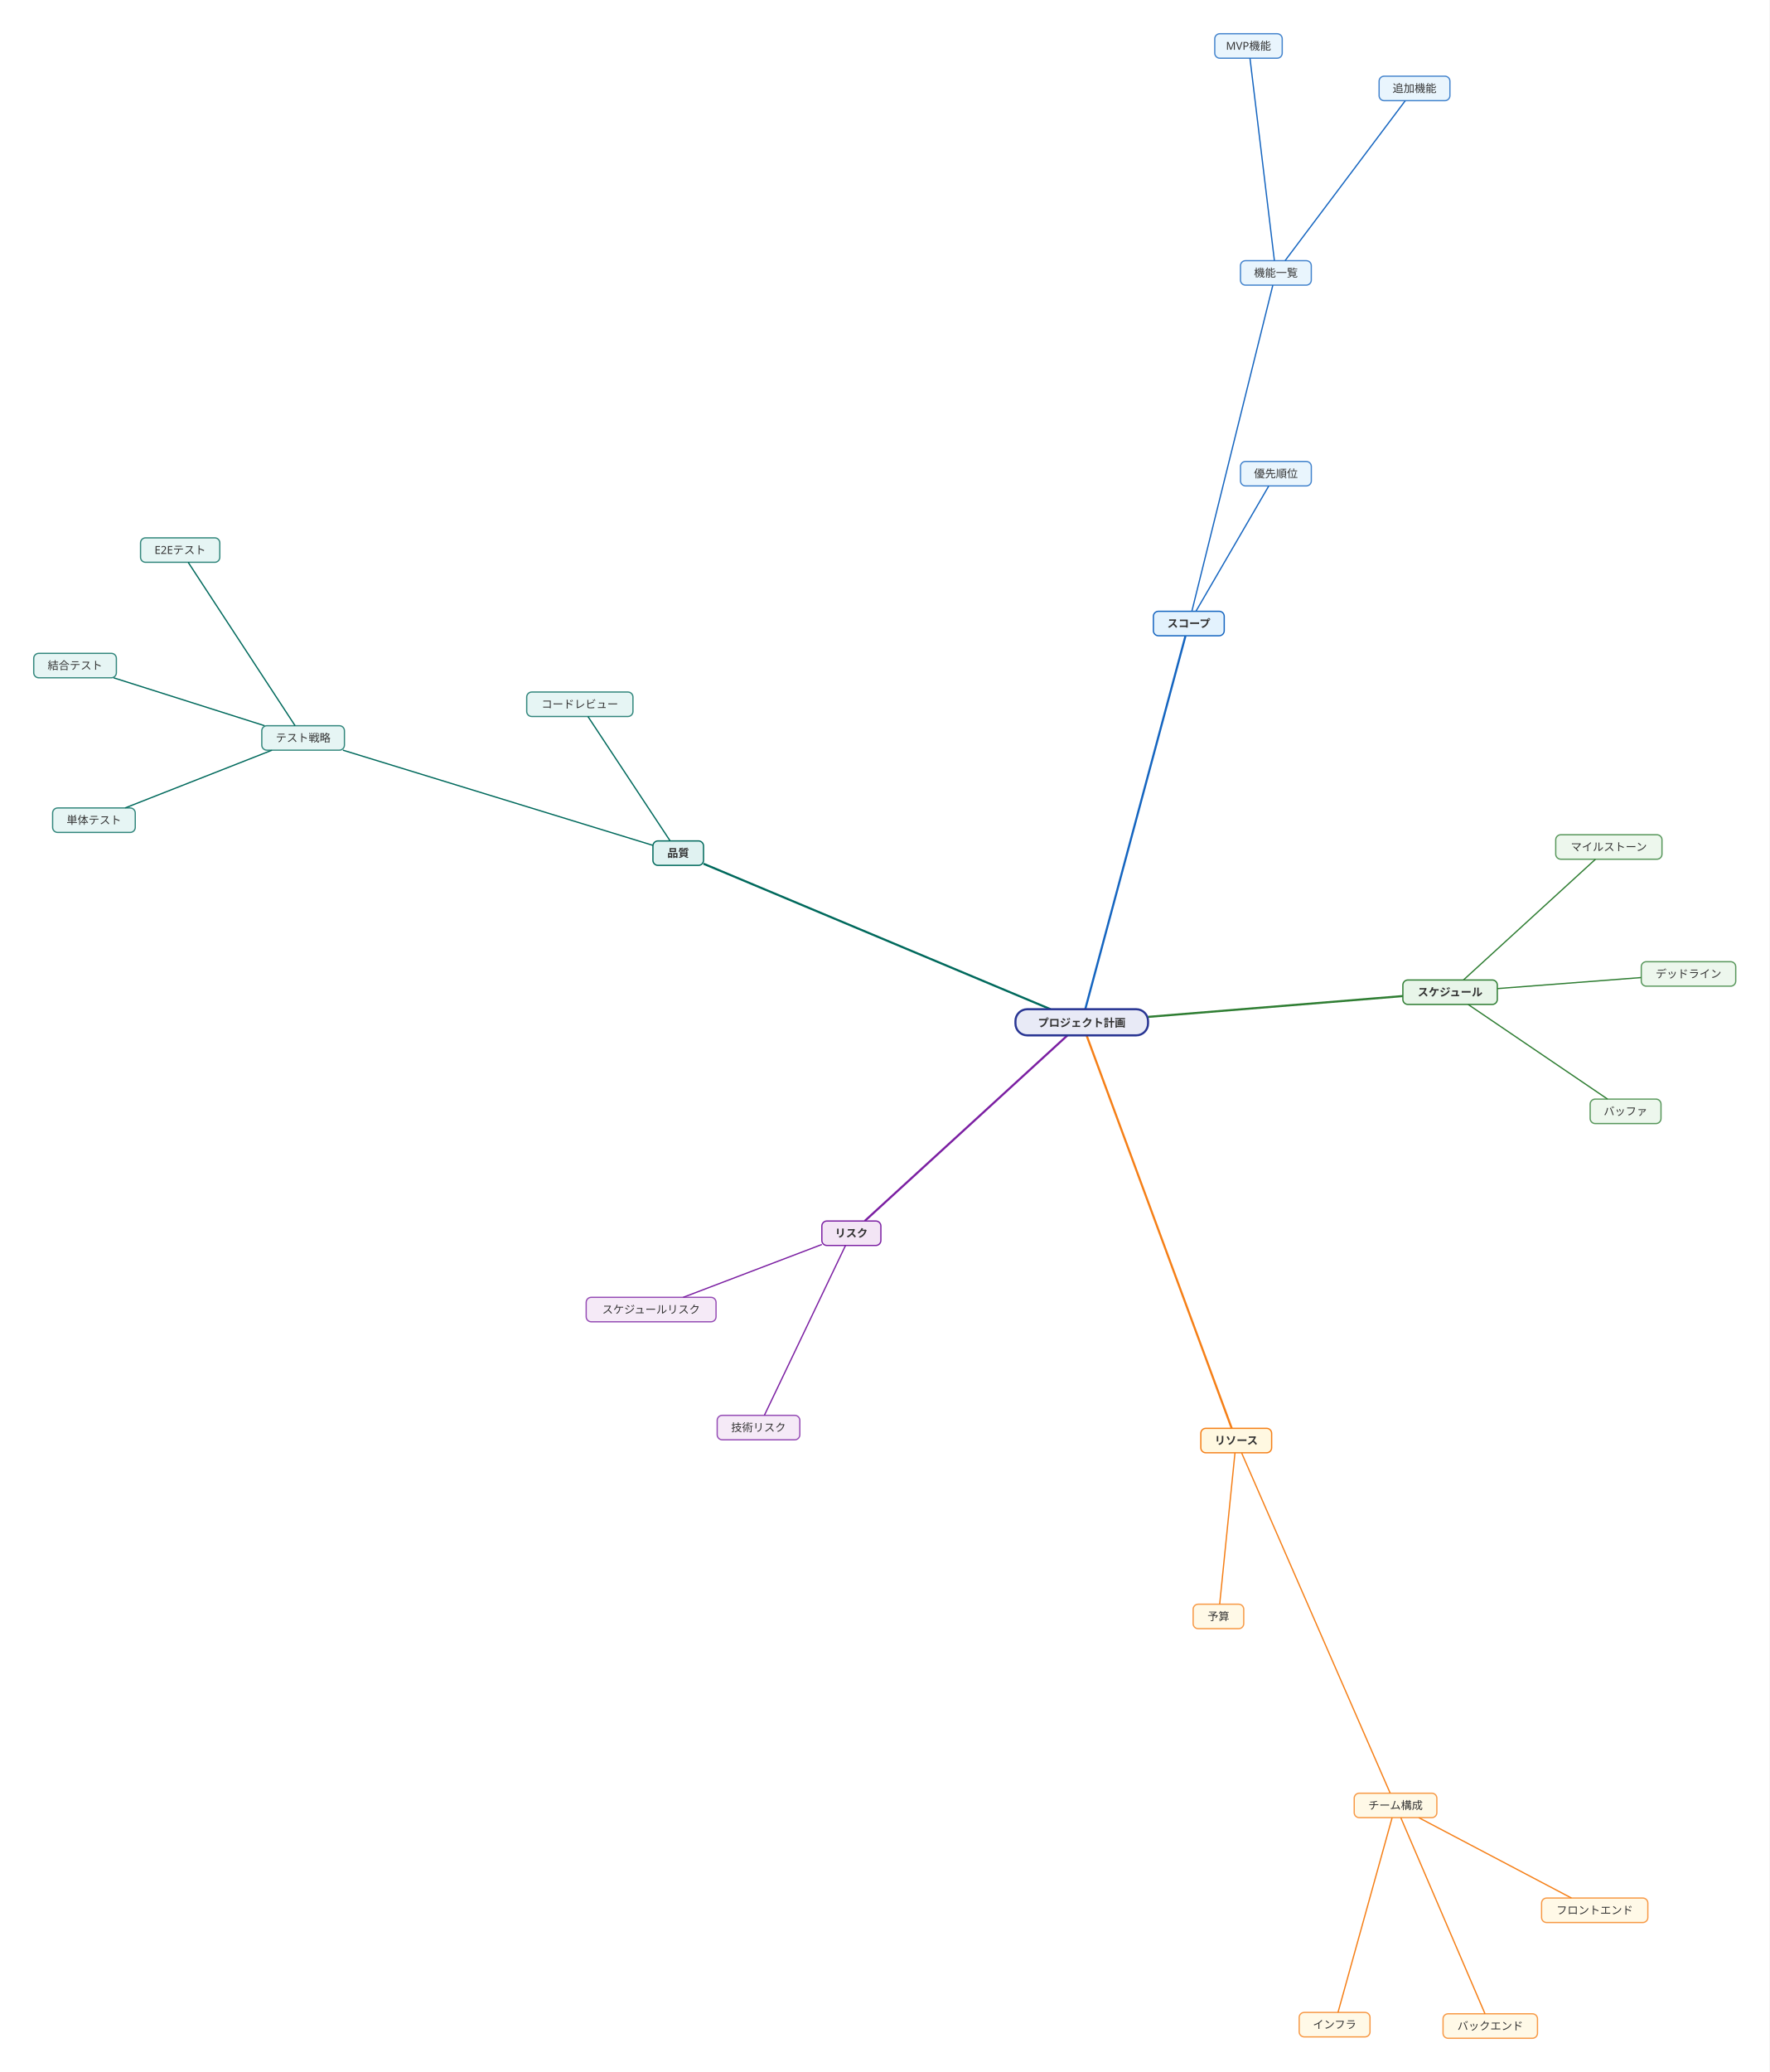
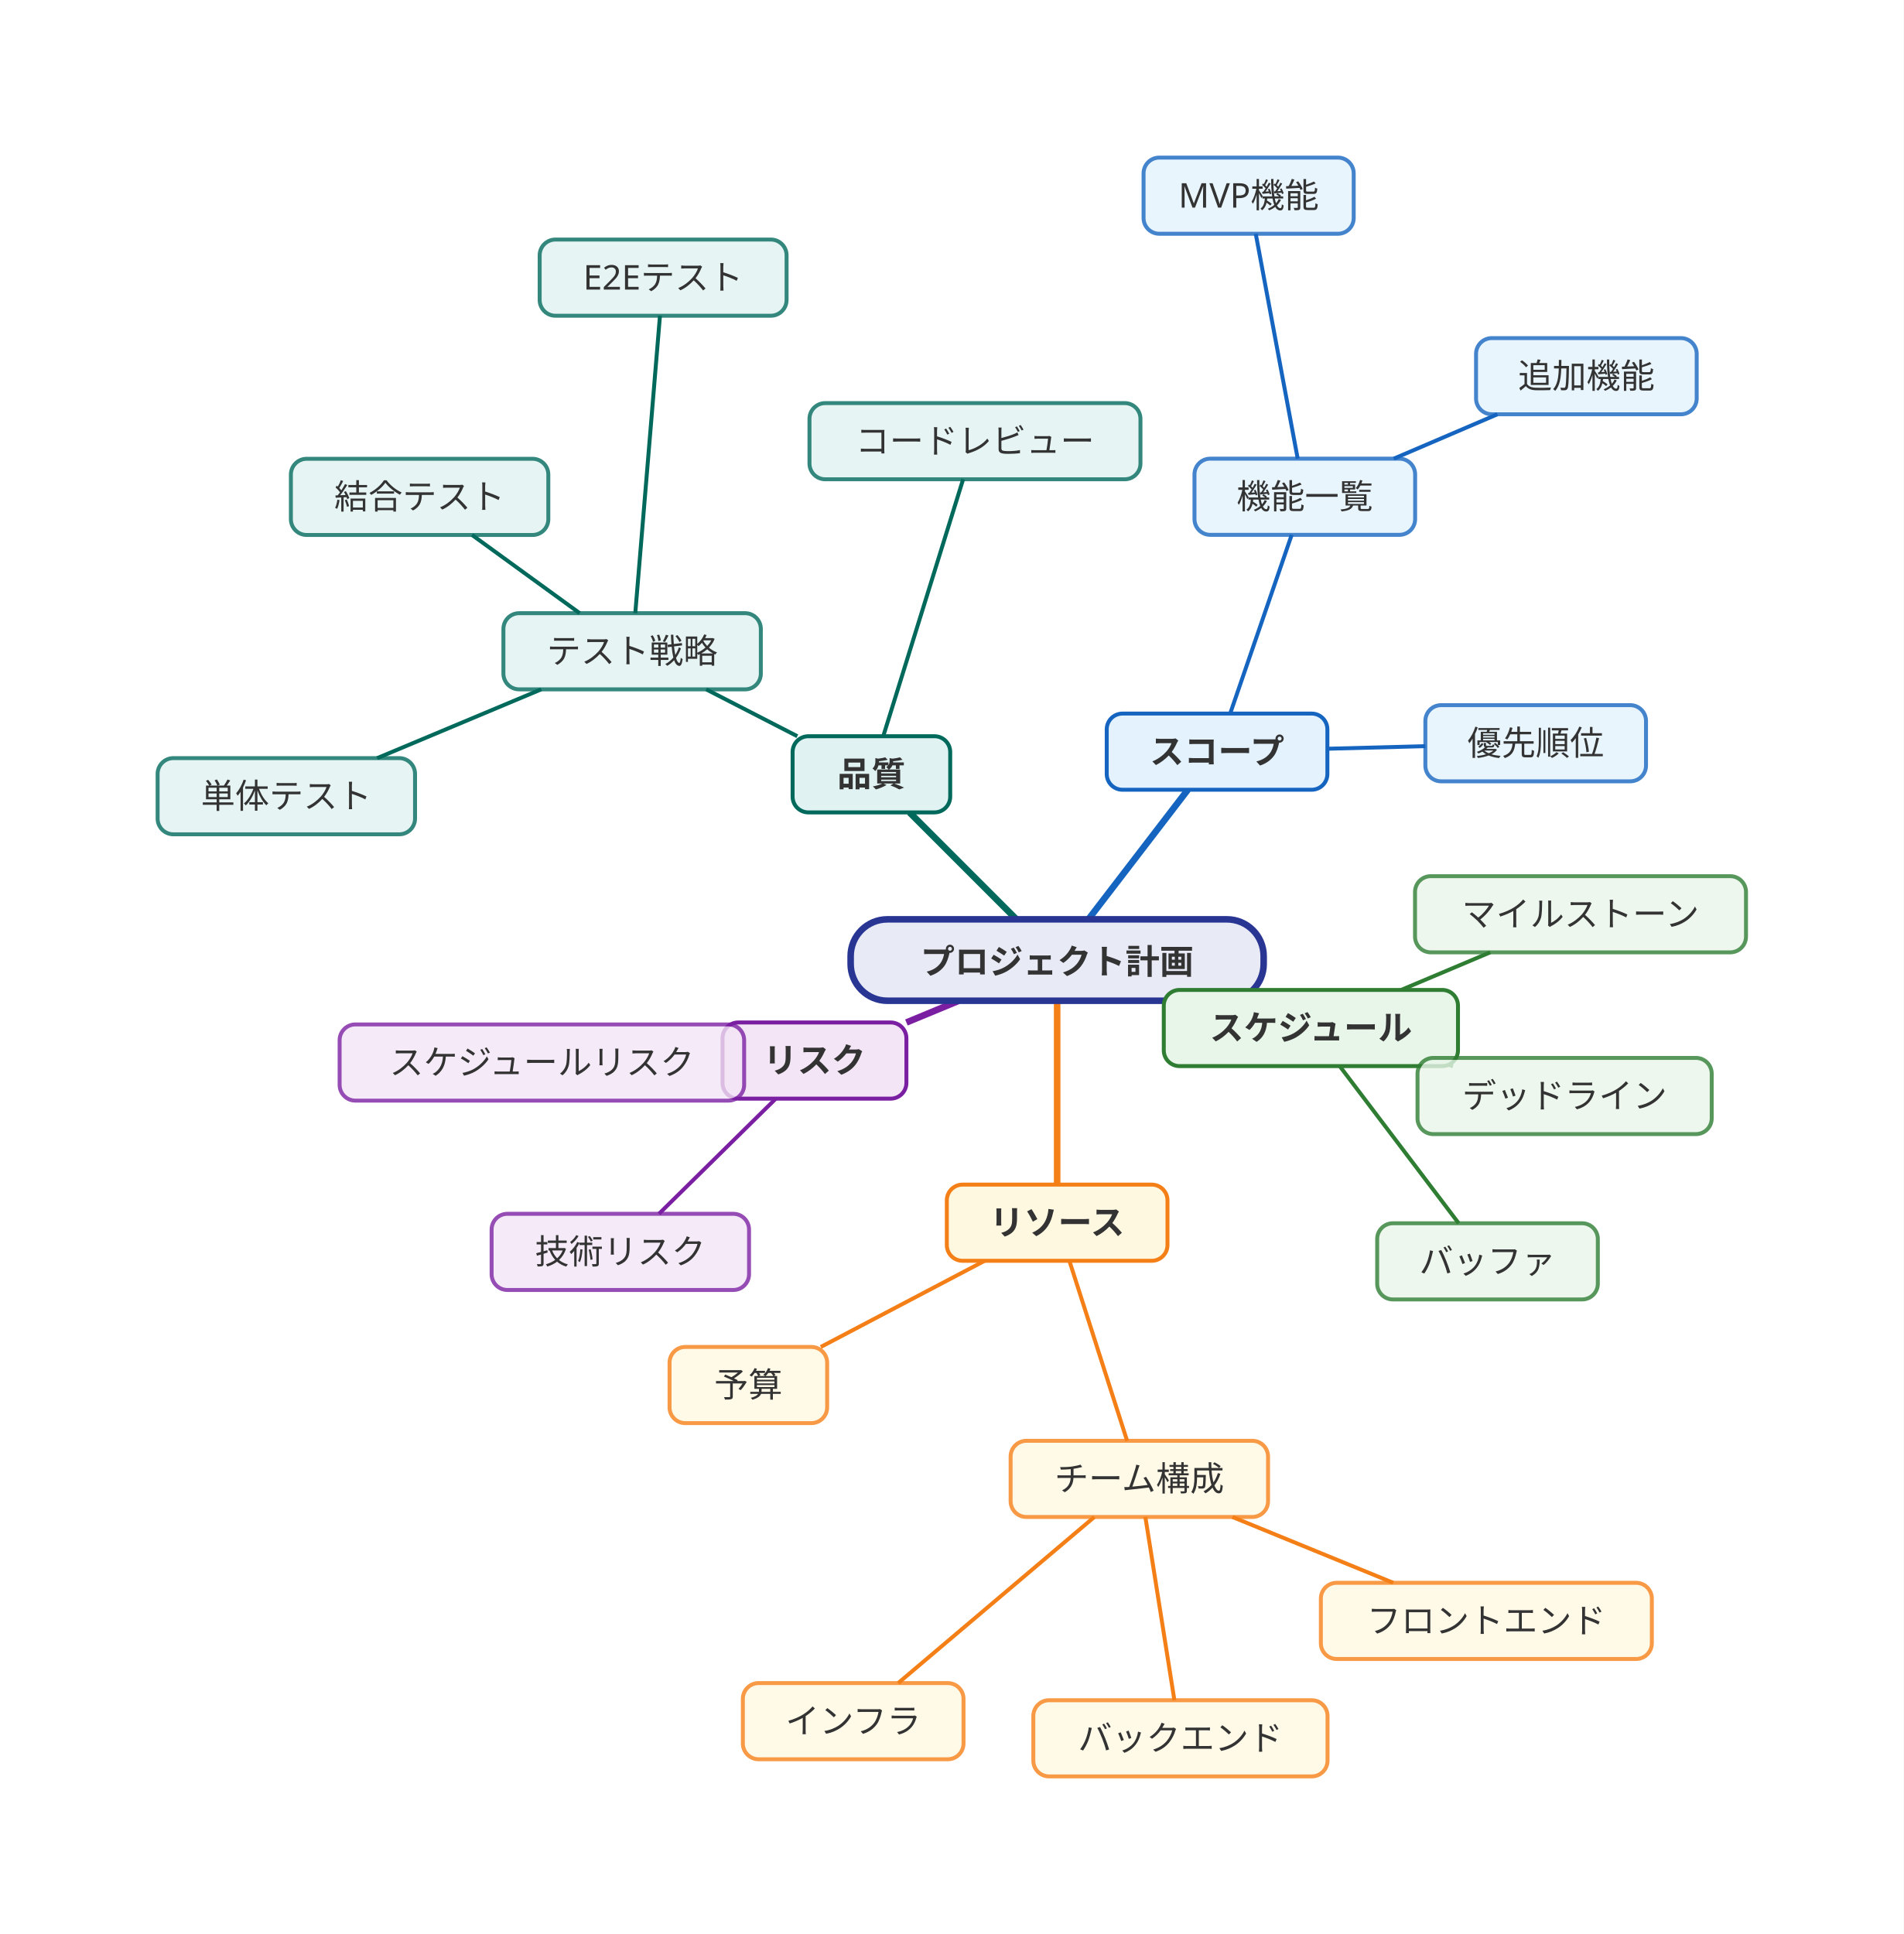
- <svg xmlns="http://www.w3.org/2000/svg" width="2098.256" height="2456.574" viewBox="0 0 2098.256 2456.574">
+ <svg xmlns="http://www.w3.org/2000/svg" width="724.683" height="736.316" viewBox="0 0 724.683 736.316">
  <rect width="100%" height="100%" fill="white" />
  <style>text { font-family: sans-serif; font-size: 13px; fill: #333; }</style>
-   <path d="M 1286.915,1196.537 C 1334.475,1019.422 1358.255,930.864 1405.815,753.749" fill="none" stroke="#1565c0" stroke-width="2.5" />
-   <path d="M 1413.31,724.749 C 1451.732,570.071 1470.942,492.732 1509.364,338.054" fill="none" stroke="#1565c0" stroke-width="1.5" />
-   <path d="M 1511.215,309.054 C 1499.623,213.032 1493.827,165.022 1482.235,69" fill="none" stroke="#1565c0" stroke-width="1.5" />
-   <path d="M 1523.864,309.054 C 1580.899,233.168 1609.417,195.226 1666.452,119.341" fill="none" stroke="#1565c0" stroke-width="1.5" />
-   <path d="M 1418.14,724.749 C 1452.711,665.292 1469.997,635.564 1504.568,576.108" fill="none" stroke="#1565c0" stroke-width="1.5" />
-   <path d="M 1361.368,1205.618 C 1482.238,1195.749 1542.673,1190.815 1663.542,1180.946" fill="none" stroke="#2e7d32" stroke-width="2.5" />
-   <path d="M 1735.396,1161.873 C 1798.019,1104.597 1829.331,1075.959 1891.954,1018.683" fill="none" stroke="#2e7d32" stroke-width="1.5" />
-   <path d="M 1775.542,1172.079 C 1843.828,1166.843 1877.97,1164.224 1946.256,1158.988" fill="none" stroke="#2e7d32" stroke-width="1.5" />
-   <path d="M 1740.909,1190.873 C 1807.058,1235.763 1840.132,1258.208 1906.281,1303.097" fill="none" stroke="#2e7d32" stroke-width="1.5" />
-   <path d="M 1288.478,1227.537 C 1357.32,1413.892 1391.741,1507.069 1460.583,1693.424" fill="none" stroke="#f57f17" stroke-width="2.5" />
-   <path d="M 1472.272,1722.424 C 1542.77,1883.864 1578.019,1964.583 1648.517,2126.023" fill="none" stroke="#f57f17" stroke-width="1.5" />
-   <path d="M 1682.396,2155.023 C 1754.835,2193.152 1791.055,2212.216 1863.494,2250.346" fill="none" stroke="#f57f17" stroke-width="1.5" />
-   <path d="M 1661.076,2155.023 C 1701.027,2248.043 1721.003,2294.553 1760.955,2387.574" fill="none" stroke="#f57f17" stroke-width="1.5" />
-   <path d="M 1650.818,2155.023 C 1625.139,2247.391 1612.3,2293.575 1586.622,2385.944" fill="none" stroke="#f57f17" stroke-width="1.5" />
-   <path d="M 1464.473,1722.424 C 1457.208,1794.242 1453.575,1830.151 1446.31,1901.968" fill="none" stroke="#f57f17" stroke-width="1.5" />
-   <path d="M 1265.821,1227.537 C 1169.654,1315.574 1121.57,1359.593 1025.402,1447.63" fill="none" stroke="#7b1fa2" stroke-width="2.5" />
-   <path d="M 1002.634,1476.63 C 964.133,1557.194 944.883,1597.477 906.382,1678.041" fill="none" stroke="#7b1fa2" stroke-width="1.5" />
-   <path d="M 974.563,1475.467 C 908.799,1500.528 875.917,1513.058 810.152,1538.119" fill="none" stroke="#7b1fa2" stroke-width="1.5" />
-   <path d="M 1245.771,1196.537 C 1081.164,1127.545 998.86,1093.049 834.252,1024.058" fill="none" stroke="#00695c" stroke-width="2.5" />
-   <path d="M 774.252,1002.273 C 627.215,957.128 553.696,934.556 406.658,889.412" fill="none" stroke="#00695c" stroke-width="1.5" />
-   <path d="M 322.548,889.412 C 252.839,916.817 217.985,930.519 148.277,957.924" fill="none" stroke="#00695c" stroke-width="1.5" />
-   <path d="M 313.74,860.412 C 242.121,837.683 206.311,826.319 134.691,803.591" fill="none" stroke="#00695c" stroke-width="1.5" />
-   <path d="M 349.941,860.412 C 299.221,782.917 273.861,744.169 223.141,666.674" fill="none" stroke="#00695c" stroke-width="1.5" />
-   <path d="M 794.668,996.984 C 755.667,937.98 736.167,908.478 697.166,849.475" fill="none" stroke="#00695c" stroke-width="1.5" />
-   <rect x="1204.137" y="1196.537" width="157.231" height="31" rx="14" fill="#e8eaf6" stroke="#283593" stroke-width="2.5" />
-   <text x="1282.752" y="1217.287" text-anchor="middle" font-size="15" font-weight="bold">プロジェクト計画</text>
-   <rect x="1367.708" y="724.749" width="84" height="29" rx="6" fill="#e3f2fd" stroke="#1565c0" stroke-width="1.5" />
-   <text x="1409.708" y="743.799" text-anchor="middle" font-size="13" font-weight="bold">スコープ</text>
-   <rect x="1470.965" y="309.054" width="84" height="29" rx="6" fill="#e3f2fd" stroke="#1565c0" stroke-width="1.5" opacity="0.8" />
-   <text x="1512.965" y="328.104" text-anchor="middle" font-size="13">機能一覧</text>
-   <rect x="1440.484" y="40" width="80" height="29" rx="6" fill="#e3f2fd" stroke="#1565c0" stroke-width="1.5" opacity="0.8" />
-   <text x="1480.484" y="59.05" text-anchor="middle" font-size="13">MVP機能</text>
-   <rect x="1635.351" y="90.341" width="84" height="29" rx="6" fill="#e3f2fd" stroke="#1565c0" stroke-width="1.5" opacity="0.8" />
-   <text x="1677.351" y="109.391" text-anchor="middle" font-size="13">追加機能</text>
-   <rect x="1471" y="547.108" width="84" height="29" rx="6" fill="#e3f2fd" stroke="#1565c0" stroke-width="1.5" opacity="0.8" />
-   <text x="1513" y="566.158" text-anchor="middle" font-size="13">優先順位</text>
-   <rect x="1663.542" y="1161.873" width="112" height="29" rx="6" fill="#e8f5e9" stroke="#2e7d32" stroke-width="1.5" />
-   <text x="1719.542" y="1180.923" text-anchor="middle" font-size="13" font-weight="bold">スケジュール</text>
-   <rect x="1844.808" y="989.683" width="126" height="29" rx="6" fill="#e8f5e9" stroke="#2e7d32" stroke-width="1.5" opacity="0.8" />
-   <text x="1907.808" y="1008.733" text-anchor="middle" font-size="13">マイルストーン</text>
-   <rect x="1946.256" y="1140.194" width="112" height="29" rx="6" fill="#e8f5e9" stroke="#2e7d32" stroke-width="1.5" opacity="0.8" />
-   <text x="2002.256" y="1159.244" text-anchor="middle" font-size="13">デッドライン</text>
-   <rect x="1885.648" y="1303.097" width="84" height="29" rx="6" fill="#e8f5e9" stroke="#2e7d32" stroke-width="1.5" opacity="0.8" />
-   <text x="1927.648" y="1322.147" text-anchor="middle" font-size="13">バッファ</text>
-   <rect x="1423.94" y="1693.424" width="84" height="29" rx="6" fill="#fff8e1" stroke="#f57f17" stroke-width="1.5" />
-   <text x="1465.94" y="1712.474" text-anchor="middle" font-size="13" font-weight="bold">リソース</text>
-   <rect x="1605.848" y="2126.023" width="98" height="29" rx="6" fill="#fff8e1" stroke="#f57f17" stroke-width="1.5" opacity="0.8" />
-   <text x="1654.848" y="2145.073" text-anchor="middle" font-size="13">チーム構成</text>
-   <rect x="1828.041" y="2250.346" width="126" height="29" rx="6" fill="#fff8e1" stroke="#f57f17" stroke-width="1.5" opacity="0.8" />
-   <text x="1891.041" y="2269.396" text-anchor="middle" font-size="13">フロントエンド</text>
-   <rect x="1711.182" y="2387.574" width="112" height="29" rx="6" fill="#fff8e1" stroke="#f57f17" stroke-width="1.5" opacity="0.8" />
-   <text x="1767.182" y="2406.624" text-anchor="middle" font-size="13">バックエンド</text>
-   <rect x="1540.591" y="2385.944" width="84" height="29" rx="6" fill="#fff8e1" stroke="#f57f17" stroke-width="1.5" opacity="0.8" />
-   <text x="1582.591" y="2404.994" text-anchor="middle" font-size="13">インフラ</text>
-   <rect x="1414.844" y="1901.968" width="60" height="29" rx="6" fill="#fff8e1" stroke="#f57f17" stroke-width="1.5" opacity="0.8" />
-   <text x="1444.844" y="1921.018" text-anchor="middle" font-size="13">予算</text>
-   <rect x="974.563" y="1447.63" width="70" height="29" rx="6" fill="#f3e5f5" stroke="#7b1fa2" stroke-width="1.5" />
-   <text x="1009.563" y="1466.68" text-anchor="middle" font-size="13" font-weight="bold">リスク</text>
-   <rect x="850.453" y="1678.041" width="98" height="29" rx="6" fill="#f3e5f5" stroke="#7b1fa2" stroke-width="1.5" opacity="0.8" />
-   <text x="899.453" y="1697.091" text-anchor="middle" font-size="13">技術リスク</text>
-   <rect x="695.101" y="1538.119" width="154" height="29" rx="6" fill="#f3e5f5" stroke="#7b1fa2" stroke-width="1.5" opacity="0.8" />
-   <text x="772.101" y="1557.169" text-anchor="middle" font-size="13">スケジュールリスク</text>
-   <rect x="774.252" y="996.984" width="60" height="29" rx="6" fill="#e0f2f1" stroke="#00695c" stroke-width="1.5" />
-   <text x="804.252" y="1016.034" text-anchor="middle" font-size="13" font-weight="bold">品質</text>
-   <rect x="310.431" y="860.412" width="98" height="29" rx="6" fill="#e0f2f1" stroke="#00695c" stroke-width="1.5" opacity="0.8" />
-   <text x="359.431" y="879.462" text-anchor="middle" font-size="13">テスト戦略</text>
-   <rect x="62.393" y="957.924" width="98" height="29" rx="6" fill="#e0f2f1" stroke="#00695c" stroke-width="1.5" opacity="0.8" />
-   <text x="111.393" y="976.974" text-anchor="middle" font-size="13">単体テスト</text>
-   <rect x="40" y="774.591" width="98" height="29" rx="6" fill="#e0f2f1" stroke="#00695c" stroke-width="1.5" opacity="0.8" />
-   <text x="89" y="793.641" text-anchor="middle" font-size="13">結合テスト</text>
-   <rect x="166.651" y="637.674" width="94" height="29" rx="6" fill="#e0f2f1" stroke="#00695c" stroke-width="1.5" opacity="0.8" />
-   <text x="213.651" y="656.724" text-anchor="middle" font-size="13">E2Eテスト</text>
-   <rect x="624.582" y="820.475" width="126" height="29" rx="6" fill="#e0f2f1" stroke="#00695c" stroke-width="1.5" opacity="0.8" />
-   <text x="687.582" y="839.525" text-anchor="middle" font-size="13">コードレビュー</text>
+   <path d="M 414.338,350.009 C 429.48,330.275 437.052,320.408 452.194,300.674" fill="none" stroke="#1565c0" stroke-width="2.5" />
+   <path d="M 468.311,271.674 C 477.68,244.454 482.364,230.845 491.733,203.625" fill="none" stroke="#1565c0" stroke-width="1.5" />
+   <path d="M 494.018,174.625 C 487.628,140.375 484.433,123.25 478.044,89" fill="none" stroke="#1565c0" stroke-width="1.5" />
+   <path d="M 530.584,174.625 C 546.371,167.865 554.265,164.484 570.052,157.724" fill="none" stroke="#1565c0" stroke-width="1.5" />
+   <path d="M 505.32,285.064 C 520.239,284.67 527.698,284.472 542.617,284.078" fill="none" stroke="#1565c0" stroke-width="1.5" />
+   <path d="M 460.291,381.009 C 454.143,379.362 451.07,378.539 444.922,376.891" fill="none" stroke="#2e7d32" stroke-width="2.5" />
+   <path d="M 533.4,376.891 C 546.968,371.166 553.752,368.303 567.32,362.578" fill="none" stroke="#2e7d32" stroke-width="1.5" />
+   <path d="M 553.152,405.891 C 548.497,404.644 546.169,404.02 541.515,402.773" fill="none" stroke="#2e7d32" stroke-width="1.5" />
+   <path d="M 510.012,405.891 C 528.127,429.825 537.185,441.791 555.3,465.725" fill="none" stroke="#2e7d32" stroke-width="1.5" />
+   <path d="M 402.444,381.009 C 402.444,409.009 402.444,423.009 402.444,451.009" fill="none" stroke="#f57f17" stroke-width="2.5" />
+   <path d="M 407.095,480.009 C 415.889,507.424 420.286,521.132 429.08,548.547" fill="none" stroke="#f57f17" stroke-width="1.5" />
+   <path d="M 469.162,577.547 C 493.659,587.572 505.908,592.585 530.405,602.611" fill="none" stroke="#f57f17" stroke-width="1.5" />
+   <path d="M 436.028,577.547 C 440.448,605.455 442.658,619.408 447.078,647.316" fill="none" stroke="#f57f17" stroke-width="1.5" />
+   <path d="M 416.607,577.547 C 386.733,602.843 371.796,615.491 341.923,640.787" fill="none" stroke="#f57f17" stroke-width="1.5" />
+   <path d="M 374.864,480.009 C 349.905,493.131 337.426,499.691 312.468,512.813" fill="none" stroke="#f57f17" stroke-width="1.5" />
+   <path d="M 365.024,381.009 C 357.037,384.318 353.043,385.972 345.056,389.28" fill="none" stroke="#7b1fa2" stroke-width="2.5" />
+   <path d="M 295.345,418.278 C 277.552,435.816 268.655,444.585 250.861,462.123" fill="none" stroke="#7b1fa2" stroke-width="1.5" />
+   <path d="M 275.056,404.031 C 278.349,404.007 279.995,403.995 283.287,403.971" fill="none" stroke="#7b1fa2" stroke-width="1.5" />
+   <path d="M 386.944,350.009 C 370.66,333.725 362.518,325.583 346.234,309.299" fill="none" stroke="#00695c" stroke-width="2.5" />
+   <path d="M 303.538,280.299 C 289.657,273.16 282.717,269.591 268.836,262.452" fill="none" stroke="#00695c" stroke-width="1.5" />
+   <path d="M 206.051,262.452 C 181.067,272.926 168.574,278.162 143.59,288.636" fill="none" stroke="#00695c" stroke-width="1.5" />
+   <path d="M 220.683,233.452 C 204.289,221.541 196.091,215.585 179.697,203.674" fill="none" stroke="#00695c" stroke-width="1.5" />
+   <path d="M 241.844,233.452 C 245.603,188.152 247.482,165.502 251.241,120.202" fill="none" stroke="#00695c" stroke-width="1.5" />
+   <path d="M 336.241,280.299 C 348.405,241.168 354.486,221.603 366.65,182.472" fill="none" stroke="#00695c" stroke-width="1.5" />
+   <rect x="323.829" y="350.009" width="157.231" height="31" rx="14" fill="#e8eaf6" stroke="#283593" stroke-width="2.5" />
+   <text x="402.444" y="370.759" text-anchor="middle" font-size="15" font-weight="bold">プロジェクト計画</text>
+   <rect x="421.32" y="271.674" width="84" height="29" rx="6" fill="#e3f2fd" stroke="#1565c0" stroke-width="1.5" />
+   <text x="463.32" y="290.724" text-anchor="middle" font-size="13" font-weight="bold">スコープ</text>
+   <rect x="454.724" y="174.625" width="84" height="29" rx="6" fill="#e3f2fd" stroke="#1565c0" stroke-width="1.5" opacity="0.8" />
+   <text x="496.724" y="193.675" text-anchor="middle" font-size="13">機能一覧</text>
+   <rect x="435.338" y="60" width="80" height="29" rx="6" fill="#e3f2fd" stroke="#1565c0" stroke-width="1.5" opacity="0.8" />
+   <text x="475.338" y="79.05" text-anchor="middle" font-size="13">MVP機能</text>
+   <rect x="561.912" y="128.724" width="84" height="29" rx="6" fill="#e3f2fd" stroke="#1565c0" stroke-width="1.5" opacity="0.8" />
+   <text x="603.912" y="147.774" text-anchor="middle" font-size="13">追加機能</text>
+   <rect x="542.617" y="268.468" width="84" height="29" rx="6" fill="#e3f2fd" stroke="#1565c0" stroke-width="1.5" opacity="0.8" />
+   <text x="584.617" y="287.518" text-anchor="middle" font-size="13">優先順位</text>
+   <rect x="443.037" y="376.891" width="112" height="29" rx="6" fill="#e8f5e9" stroke="#2e7d32" stroke-width="1.5" />
+   <text x="499.037" y="395.941" text-anchor="middle" font-size="13" font-weight="bold">スケジュール</text>
+   <rect x="538.683" y="333.578" width="126" height="29" rx="6" fill="#e8f5e9" stroke="#2e7d32" stroke-width="1.5" opacity="0.8" />
+   <text x="601.683" y="352.628" text-anchor="middle" font-size="13">マイルストーン</text>
+   <rect x="539.629" y="402.773" width="112" height="29" rx="6" fill="#e8f5e9" stroke="#2e7d32" stroke-width="1.5" opacity="0.8" />
+   <text x="595.629" y="421.823" text-anchor="middle" font-size="13">デッドライン</text>
+   <rect x="524.275" y="465.725" width="84" height="29" rx="6" fill="#e8f5e9" stroke="#2e7d32" stroke-width="1.5" opacity="0.8" />
+   <text x="566.275" y="484.775" text-anchor="middle" font-size="13">バッファ</text>
+   <rect x="360.444" y="451.009" width="84" height="29" rx="6" fill="#fff8e1" stroke="#f57f17" stroke-width="1.5" />
+   <text x="402.444" y="470.059" text-anchor="middle" font-size="13" font-weight="bold">リソース</text>
+   <rect x="384.731" y="548.547" width="98" height="29" rx="6" fill="#fff8e1" stroke="#f57f17" stroke-width="1.5" opacity="0.8" />
+   <text x="433.731" y="567.597" text-anchor="middle" font-size="13">チーム構成</text>
+   <rect x="502.836" y="602.611" width="126" height="29" rx="6" fill="#fff8e1" stroke="#f57f17" stroke-width="1.5" opacity="0.8" />
+   <text x="565.836" y="621.661" text-anchor="middle" font-size="13">フロントエンド</text>
+   <rect x="393.375" y="647.316" width="112" height="29" rx="6" fill="#fff8e1" stroke="#f57f17" stroke-width="1.5" opacity="0.8" />
+   <text x="449.375" y="666.366" text-anchor="middle" font-size="13">バックエンド</text>
+   <rect x="282.799" y="640.787" width="84" height="29" rx="6" fill="#fff8e1" stroke="#f57f17" stroke-width="1.5" opacity="0.8" />
+   <text x="324.799" y="659.837" text-anchor="middle" font-size="13">インフラ</text>
+   <rect x="254.887" y="512.813" width="60" height="29" rx="6" fill="#fff8e1" stroke="#f57f17" stroke-width="1.5" opacity="0.8" />
+   <text x="284.887" y="531.863" text-anchor="middle" font-size="13">予算</text>
+   <rect x="275.056" y="389.278" width="70" height="29" rx="6" fill="#f3e5f5" stroke="#7b1fa2" stroke-width="1.5" />
+   <text x="310.056" y="408.328" text-anchor="middle" font-size="13" font-weight="bold">リスク</text>
+   <rect x="187.15" y="462.123" width="98" height="29" rx="6" fill="#f3e5f5" stroke="#7b1fa2" stroke-width="1.5" opacity="0.8" />
+   <text x="236.15" y="481.173" text-anchor="middle" font-size="13">技術リスク</text>
+   <rect x="129.287" y="390.027" width="154" height="29" rx="6" fill="#f3e5f5" stroke="#7b1fa2" stroke-width="1.5" opacity="0.8" />
+   <text x="206.287" y="409.077" text-anchor="middle" font-size="13">スケジュールリスク</text>
+   <rect x="301.734" y="280.299" width="60" height="29" rx="6" fill="#e0f2f1" stroke="#00695c" stroke-width="1.5" />
+   <text x="331.734" y="299.349" text-anchor="middle" font-size="13" font-weight="bold">品質</text>
+   <rect x="191.641" y="233.452" width="98" height="29" rx="6" fill="#e0f2f1" stroke="#00695c" stroke-width="1.5" opacity="0.8" />
+   <text x="240.641" y="252.502" text-anchor="middle" font-size="13">テスト戦略</text>
+   <rect x="60" y="288.636" width="98" height="29" rx="6" fill="#e0f2f1" stroke="#00695c" stroke-width="1.5" opacity="0.8" />
+   <text x="109" y="307.686" text-anchor="middle" font-size="13">単体テスト</text>
+   <rect x="110.739" y="174.674" width="98" height="29" rx="6" fill="#e0f2f1" stroke="#00695c" stroke-width="1.5" opacity="0.8" />
+   <text x="159.739" y="193.724" text-anchor="middle" font-size="13">結合テスト</text>
+   <rect x="205.444" y="91.202" width="94" height="29" rx="6" fill="#e0f2f1" stroke="#00695c" stroke-width="1.5" opacity="0.8" />
+   <text x="252.444" y="110.252" text-anchor="middle" font-size="13">E2Eテスト</text>
+   <rect x="308.157" y="153.472" width="126" height="29" rx="6" fill="#e0f2f1" stroke="#00695c" stroke-width="1.5" opacity="0.8" />
+   <text x="371.157" y="172.522" text-anchor="middle" font-size="13">コードレビュー</text>
</svg>
